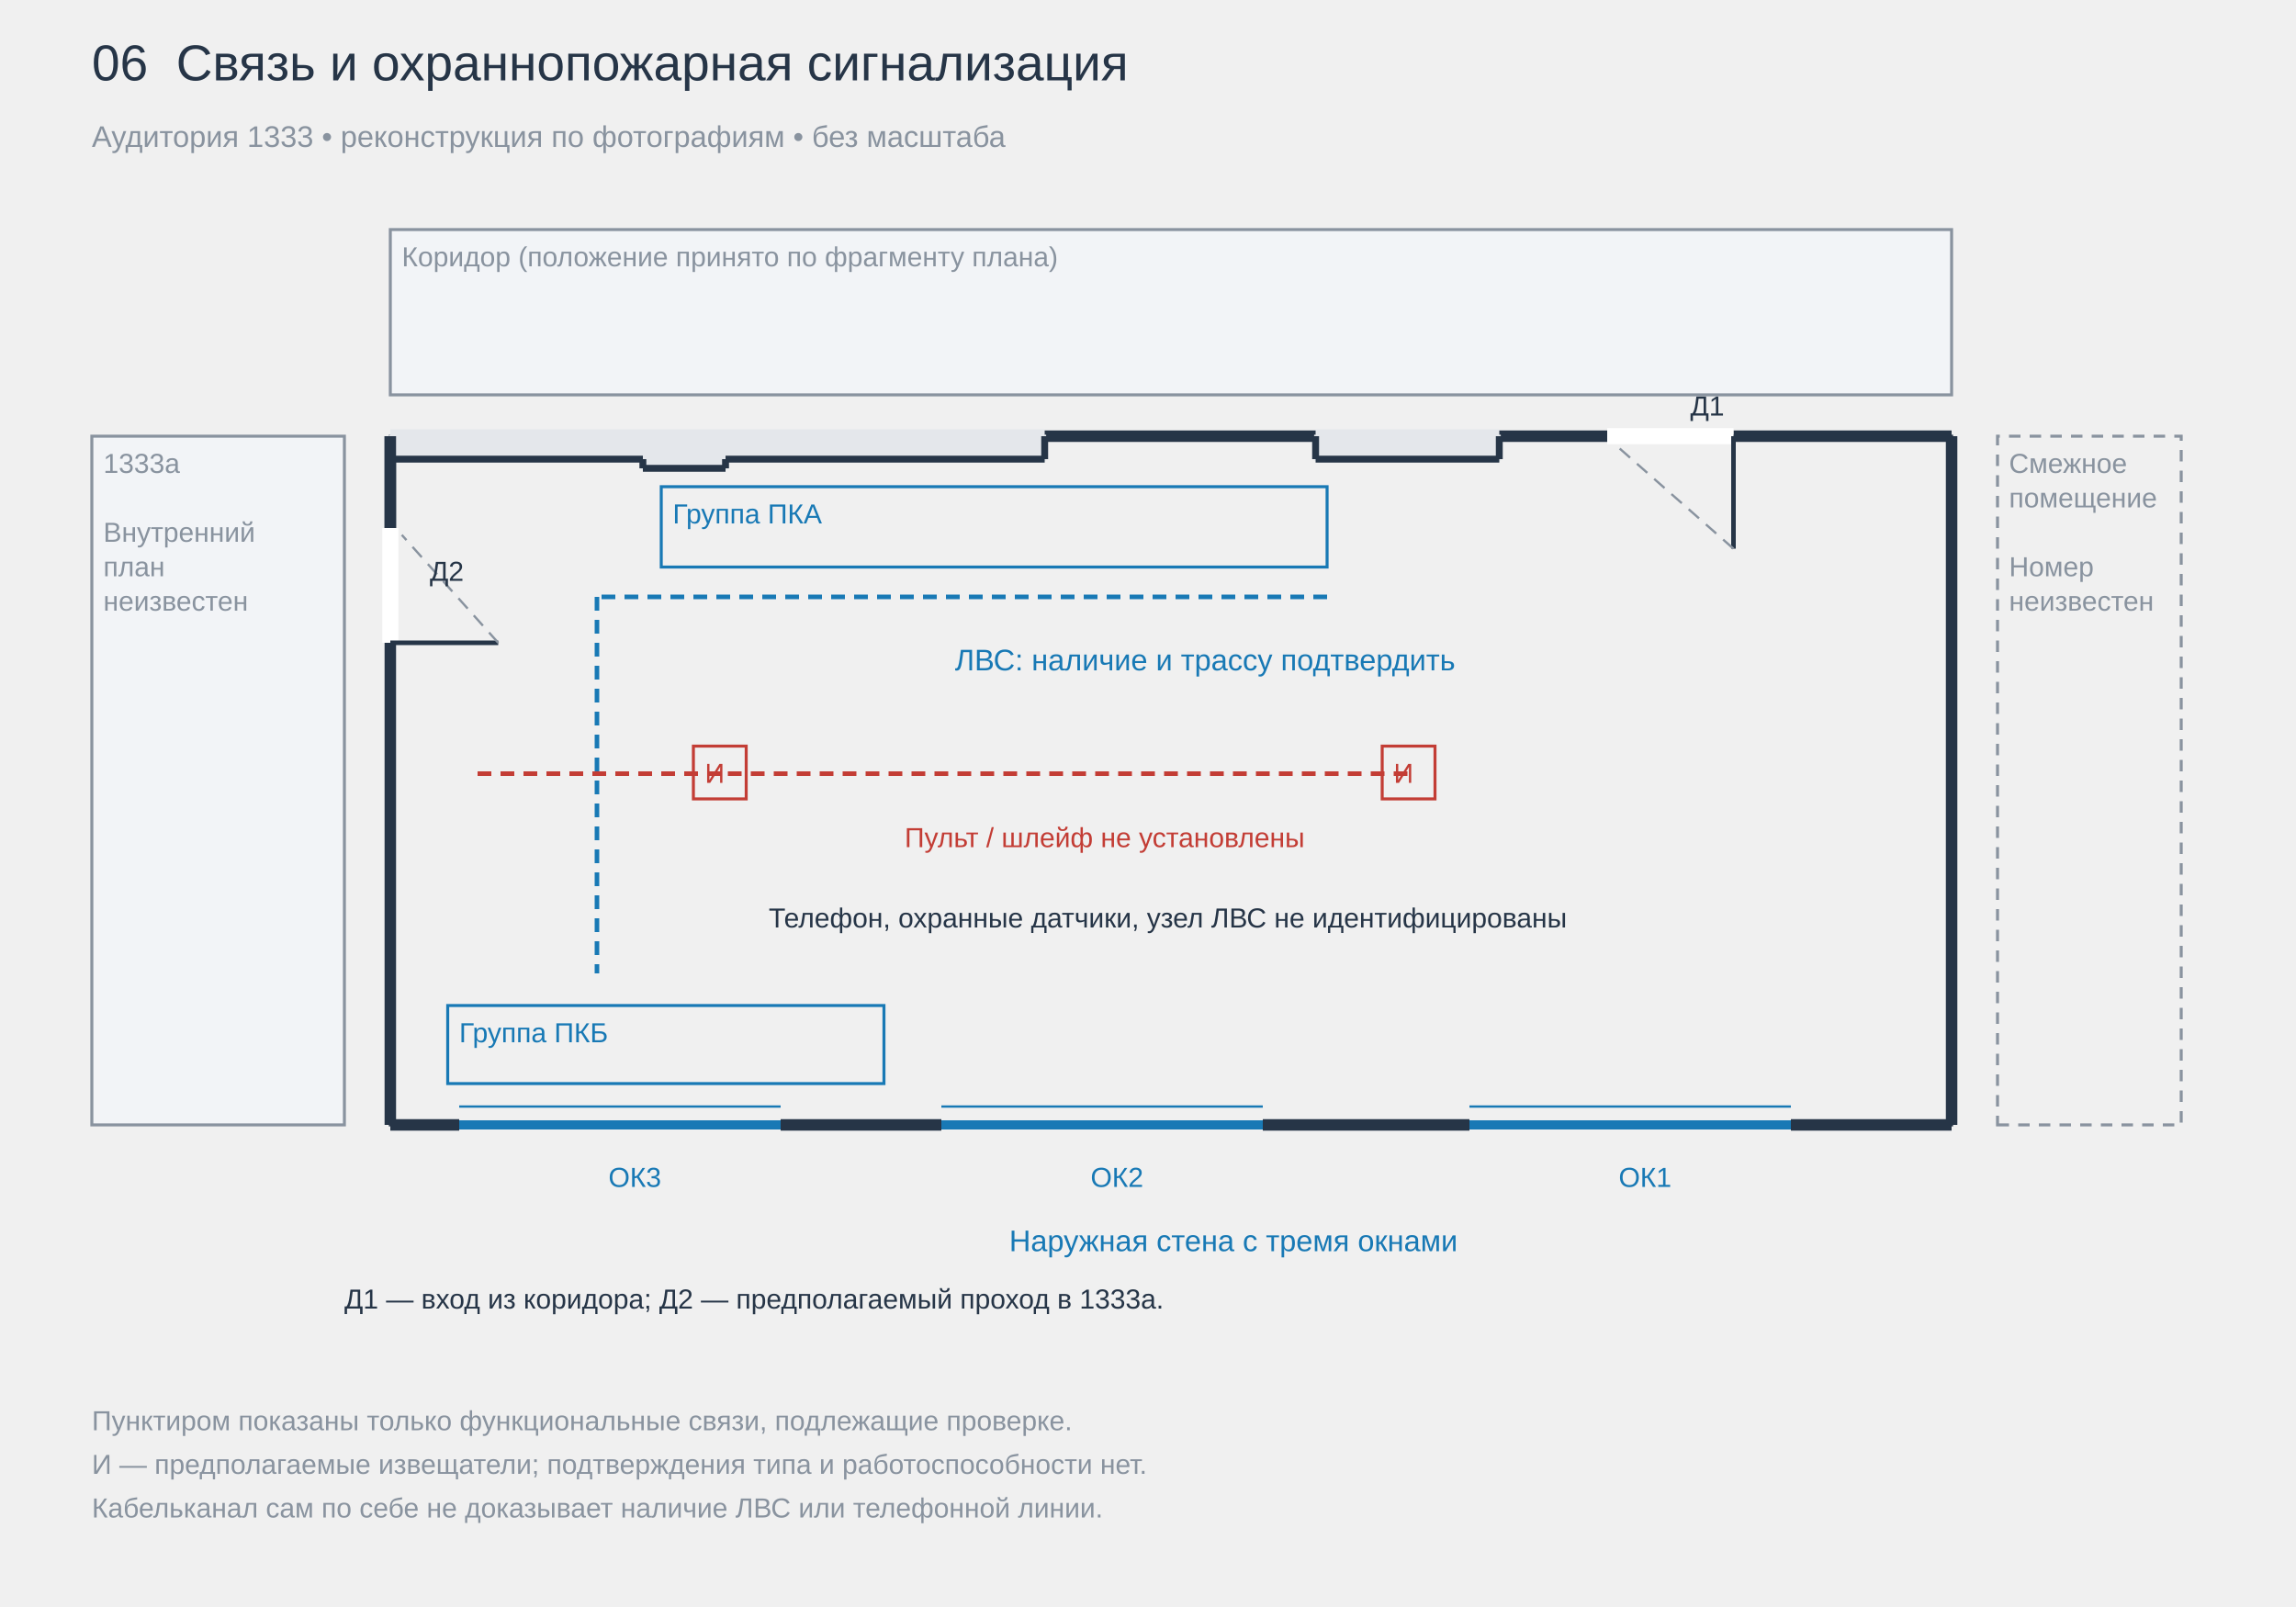
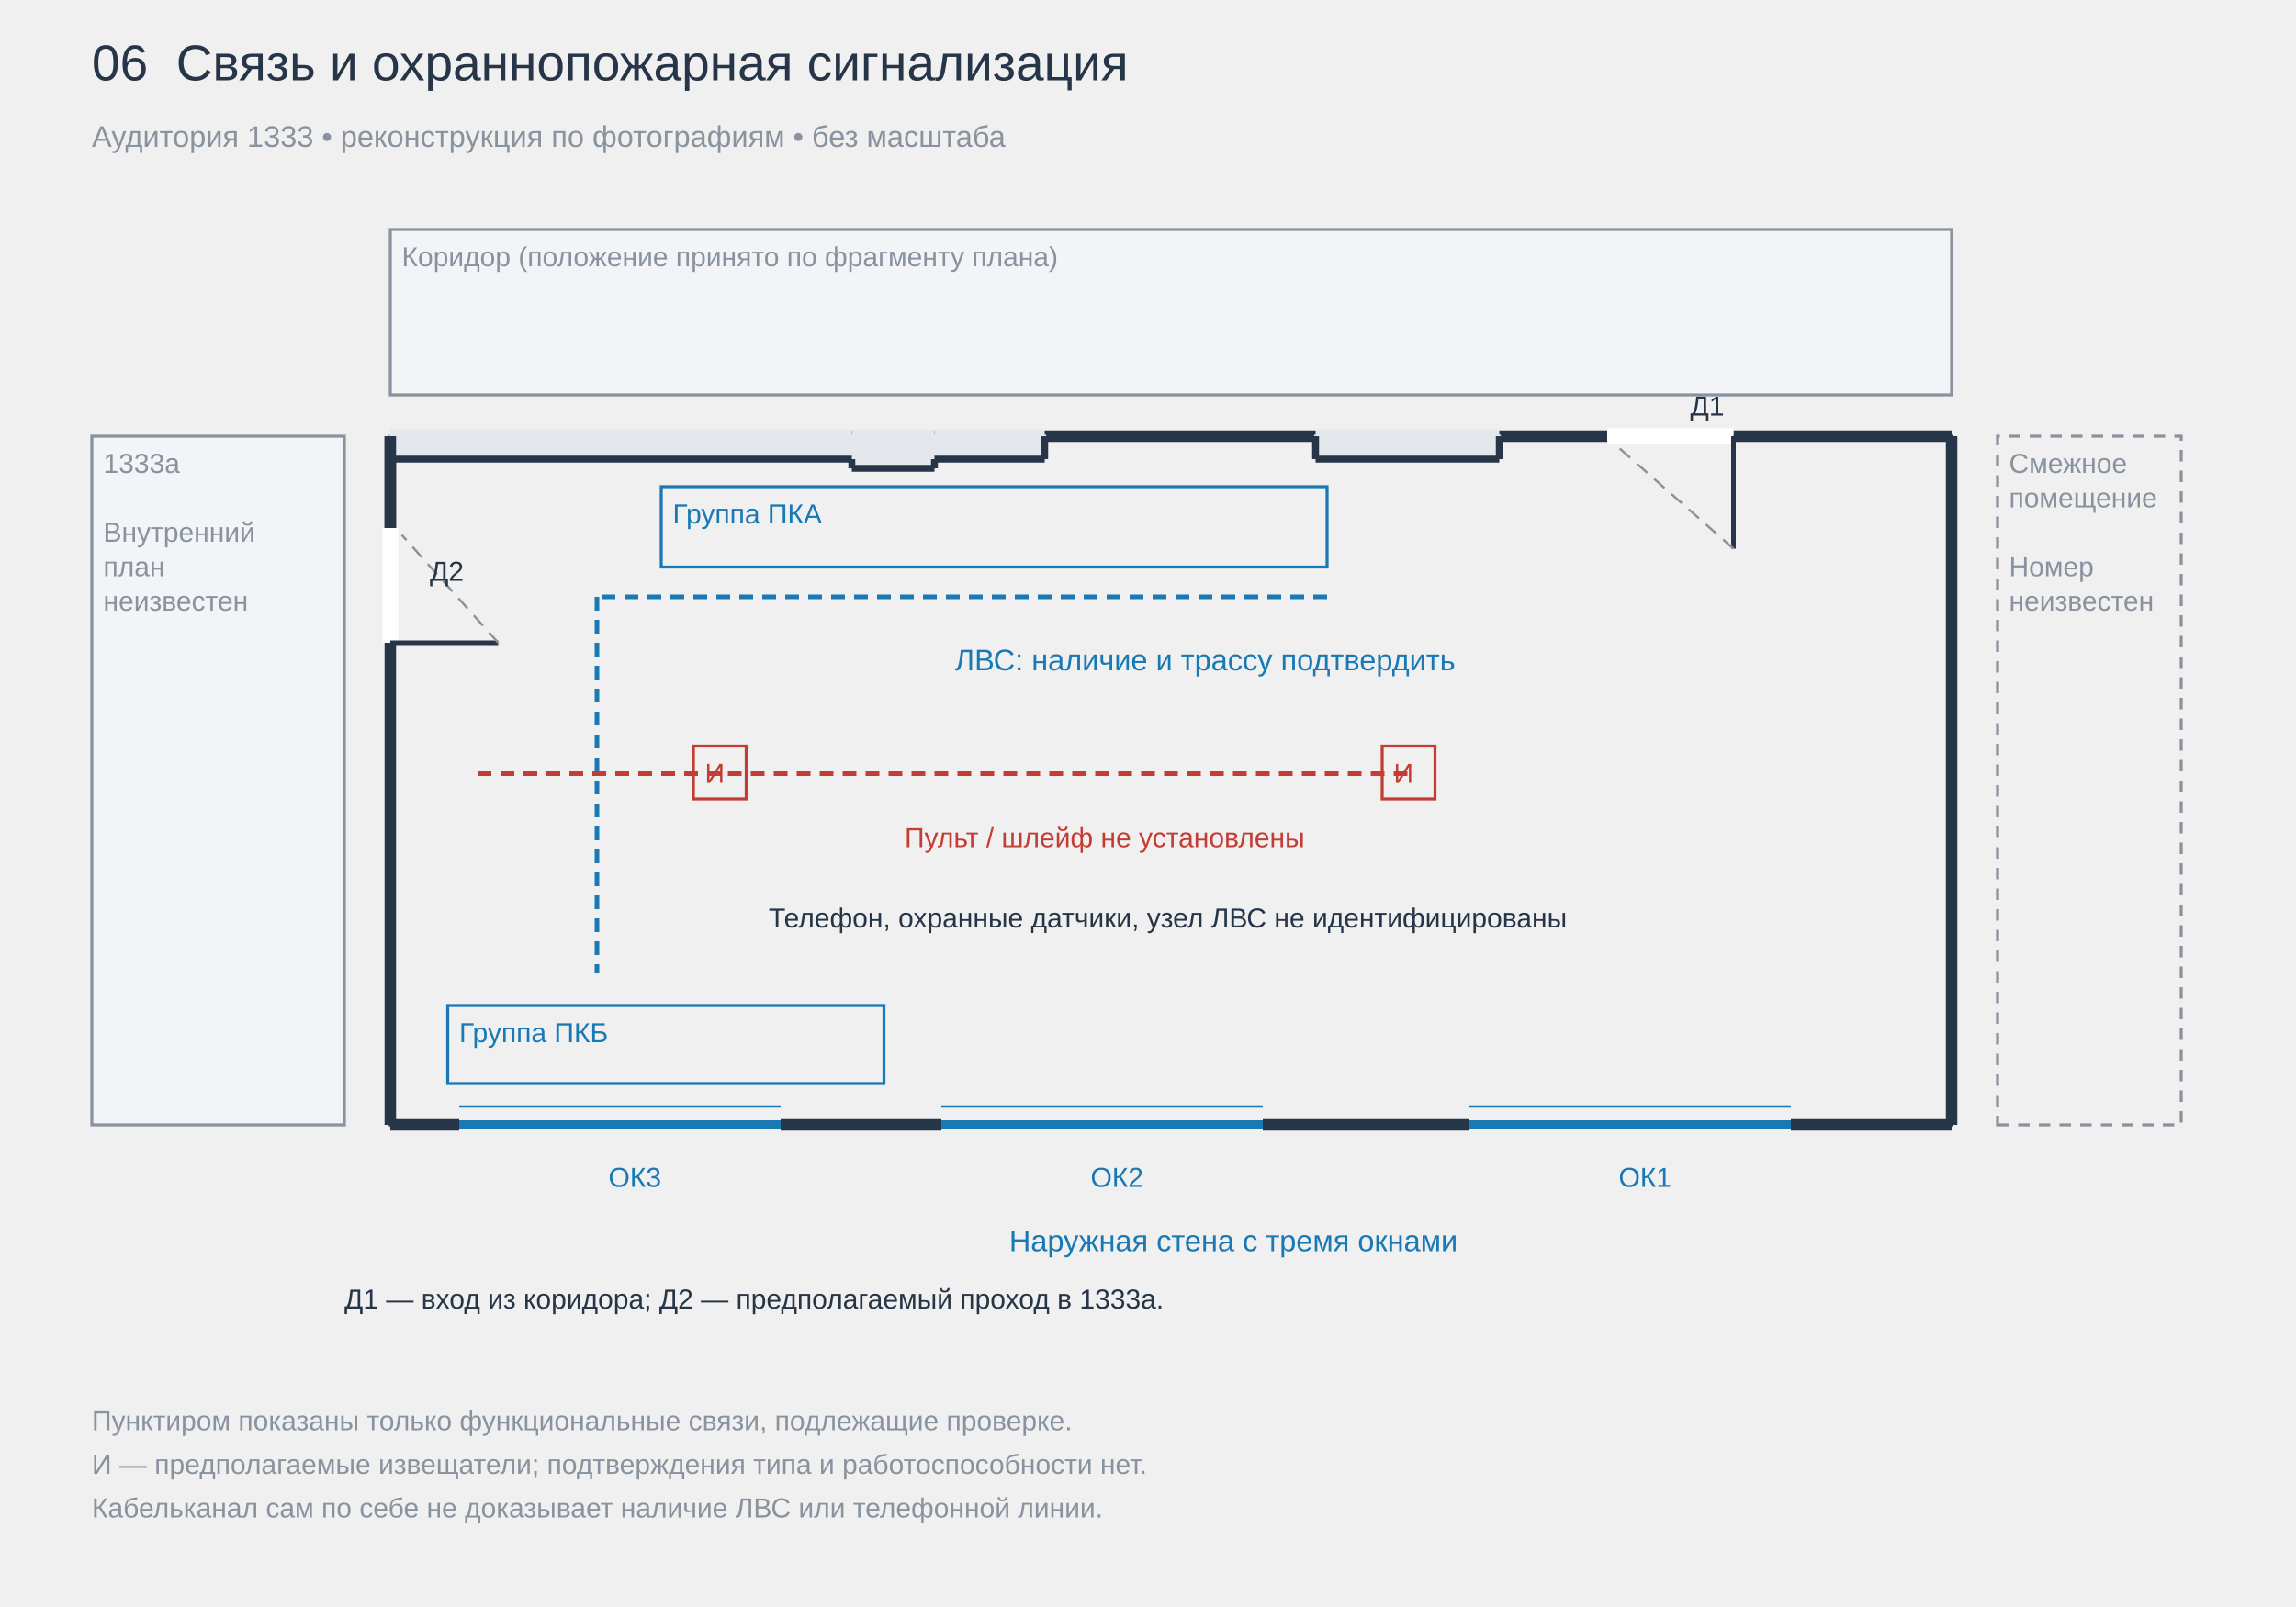
<svg xmlns="http://www.w3.org/2000/svg" version="1.1" width="1000" height="700" viewBox="0 0 1000 700">
  <text fill="#263547" xml:space="preserve" transform="matrix(1 0 -0 1 0 700)" font-size="22" font-family="Arial">
    <tspan y="-665" x="40 52.232 64.464 70.558 76.652 92.536 104.218 116.12 126.196 137.636 143.73 156.006 162.1 174.332 185.332 197.564 209.796 221.94 234.084 246.316 253.642 265.544 277.776 292.472 304.704 316.936 329.08 341.312 353.214 359.308 370.308 382.584 390.592 402.736 414.968 427.794 440.07 450.146 462.378 474.962 487.238">06  Связь и охранно­пожарная сигнализация</tspan>
  </text>
  <text fill="#89939f" xml:space="preserve" transform="matrix(1 0 -0 1 0 700)" font-size="13" font-family="Arial">
    <tspan y="-636" x="40 48.658 55.158 62.737 69.991 75.945 83.173 90.401 97.655 104.688 108.289 115.517 119.846 127.074 134.302 141.53 145.131 149.681 153.282 160.51 167.738 173.419 180.647 187.823 194.323 200.277 207.505 214.005 219.686 227.122 234.376 241.409 245.01 252.043 259.271 262.872 273.558 280.786 286.74 293.968 298.7 305.928 313.156 323.842 331.096 338.129 347.06 350.661 355.211 358.812 366.248 373.476 379.43 383.031 391.962 399.19 405.69 416.116 422.07 429.298 436.734">Аудитория 1­333 • реконструкция по фотографиям • без масштаба</tspan>
  </text>
  <path transform="matrix(1,0,0,-1,0,700)" d="M170 528H850V600H170Z" fill="#f2f4f7" />
  <path transform="matrix(1,0,0,-1,0,700)" stroke-width="1.3" stroke-linecap="butt" stroke-miterlimit="10" stroke-linejoin="miter" fill="none" stroke="#89939f" d="M170 528H850V600H170Z" />
  <text fill="#89939f" xml:space="preserve" transform="matrix(1 0 -0 1 0 700)" font-size="12" font-family="Arial">
    <tspan y="-584" x="175 181.984 188.656 195.328 202.024 209.02 215.692 222.364 225.688 229.684 236.176 242.848 249.844 256.516 264.532 271.204 277.828 284.524 291.196 294.52 301.012 307.684 314.38 321.004 327.496 332.992 339.664 342.988 349.48 356.152 359.476 369.34 376.012 382.684 387.052 395.296 401.968 408.592 414.088 420.088 423.412 429.904 436.9 443.572 450.196 456.868">Коридор (положение принято по фрагменту плана)</tspan>
  </text>
  <path transform="matrix(1,0,0,-1,0,700)" d="M40 210H150V510H40Z" fill="#f2f4f7" />
  <path transform="matrix(1,0,0,-1,0,700)" stroke-width="1.3" stroke-linecap="butt" stroke-miterlimit="10" stroke-linejoin="miter" fill="none" stroke="#89939f" d="M40 210H150V510H40Z" />
  <text fill="#89939f" xml:space="preserve" transform="matrix(1 0 -0 1 0 700)" font-size="12" font-family="Arial">
    <tspan y="-494" x="45 51.672 55.668 62.34 69.012 75.684">1­333а</tspan>
  </text>
  <text fill="#89939f" xml:space="preserve" transform="matrix(1 0 -0 1 0 700)" font-size="12" font-family="Arial">
    <tspan y="-464" x="45 52.992 59.616 65.616 71.112 77.784 84.456 91.08 97.704 104.4">Внутренний</tspan>
  </text>
  <text fill="#89939f" xml:space="preserve" transform="matrix(1 0 -0 1 0 700)" font-size="12" font-family="Arial">
    <tspan y="-449" x="45 51.492 58.488 65.16">план</tspan>
  </text>
  <text fill="#89939f" xml:space="preserve" transform="matrix(1 0 -0 1 0 700)" font-size="12" font-family="Arial">
    <tspan y="-434" x="45 51.624 58.296 64.992 70.488 76.86 83.532 89.532 95.028 101.7">неизвестен</tspan>
  </text>
  <path transform="matrix(1,0,0,-1,0,700)" stroke-width="1.3" stroke-linecap="butt" stroke-dasharray="5,4" stroke-miterlimit="10" stroke-linejoin="miter" fill="none" stroke="#89939f" d="M870 210H950V510H870Z" />
  <text fill="#89939f" xml:space="preserve" transform="matrix(1 0 -0 1 0 700)" font-size="12" font-family="Arial">
    <tspan y="-494" x="875 883.664 891.908 898.58 906.596 913.22 919.892">Смежное</tspan>
  </text>
  <text fill="#89939f" xml:space="preserve" transform="matrix(1 0 -0 1 0 700)" font-size="12" font-family="Arial">
    <tspan y="-479" x="875 881.492 888.164 896.408 903.08 912.944 919.616 926.24 932.936">помещение</tspan>
  </text>
  <text fill="#89939f" xml:space="preserve" transform="matrix(1 0 -0 1 0 700)" font-size="12" font-family="Arial">
    <tspan y="-449" x="875 883.664 890.336 898.58 905.252">Номер</tspan>
  </text>
  <text fill="#89939f" xml:space="preserve" transform="matrix(1 0 -0 1 0 700)" font-size="12" font-family="Arial">
    <tspan y="-434" x="875 881.624 888.296 894.992 900.488 906.86 913.532 919.532 925.028 931.7">неизвестен</tspan>
  </text>
  <path transform="matrix(1,0,0,-1,0,700)" stroke-width="1.3" stroke-linecap="butt" stroke-miterlimit="10" stroke-linejoin="miter" fill="none" stroke="#263547" d="M170 210H850V510H170Z" />
  <path transform="matrix(1,0,0,-1,0,700)" stroke-width="5" stroke-linecap="butt" stroke-miterlimit="10" stroke-linejoin="miter" fill="none" stroke="#263547" d="M850 510H755" />
  <path transform="matrix(1,0,0,-1,0,700)" stroke-width="5" stroke-linecap="butt" stroke-miterlimit="10" stroke-linejoin="miter" fill="none" stroke="#263547" d="M700 510H170" />
  <path transform="matrix(1,0,0,-1,0,700)" stroke-width="5" stroke-linecap="butt" stroke-miterlimit="10" stroke-linejoin="miter" fill="none" stroke="#263547" d="M850 510V210" />
  <path transform="matrix(1,0,0,-1,0,700)" stroke-width="5" stroke-linecap="butt" stroke-miterlimit="10" stroke-linejoin="miter" fill="none" stroke="#263547" d="M170 510V470" />
  <path transform="matrix(1,0,0,-1,0,700)" stroke-width="5" stroke-linecap="butt" stroke-miterlimit="10" stroke-linejoin="miter" fill="none" stroke="#263547" d="M170 420V210" />
  <path transform="matrix(1,0,0,-1,0,700)" stroke-width="5" stroke-linecap="butt" stroke-miterlimit="10" stroke-linejoin="miter" fill="none" stroke="#263547" d="M850 210H780" />
  <path transform="matrix(1,0,0,-1,0,700)" stroke-width="5" stroke-linecap="butt" stroke-miterlimit="10" stroke-linejoin="miter" fill="none" stroke="#263547" d="M640 210H550" />
  <path transform="matrix(1,0,0,-1,0,700)" stroke-width="5" stroke-linecap="butt" stroke-miterlimit="10" stroke-linejoin="miter" fill="none" stroke="#263547" d="M410 210H340" />
  <path transform="matrix(1,0,0,-1,0,700)" stroke-width="5" stroke-linecap="butt" stroke-miterlimit="10" stroke-linejoin="miter" fill="none" stroke="#263547" d="M200 210H170" />
  <path transform="matrix(1,0,0,-1,0,700)" stroke-width="7" stroke-linecap="butt" stroke-miterlimit="10" stroke-linejoin="miter" fill="none" stroke="#ffffff" d="M755 510H700" />
  <path transform="matrix(1,0,0,-1,0,700)" stroke-width="7" stroke-linecap="butt" stroke-miterlimit="10" stroke-linejoin="miter" fill="none" stroke="#ffffff" d="M170 470V420" />
  <path transform="matrix(1,0,0,-1,0,700)" stroke-width="2" stroke-linecap="butt" stroke-miterlimit="10" stroke-linejoin="miter" fill="none" stroke="#263547" d="M755 510V461" />
  <path transform="matrix(1,0,0,-1,0,700)" stroke-width="1" stroke-linecap="butt" stroke-dasharray="6,4" stroke-miterlimit="10" stroke-linejoin="miter" fill="none" stroke="#89939f" d="M755 461 705 505" />
  <text fill="#263547" xml:space="preserve" transform="matrix(1 0 -0 1 0 700)" font-size="12" font-family="Arial">
    <tspan y="-519" x="736.199 744.323">Д1</tspan>
  </text>
  <path transform="matrix(1,0,0,-1,0,700)" stroke-width="2" stroke-linecap="butt" stroke-miterlimit="10" stroke-linejoin="miter" fill="none" stroke="#263547" d="M170 420H217" />
  <path transform="matrix(1,0,0,-1,0,700)" stroke-width="1" stroke-linecap="butt" stroke-dasharray="6,4" stroke-miterlimit="10" stroke-linejoin="miter" fill="none" stroke="#89939f" d="M217 420 175 467" />
  <path transform="matrix(1,0,0,-1,0,700)" stroke-width="4" stroke-linecap="butt" stroke-miterlimit="10" stroke-linejoin="miter" fill="none" stroke="#1879b5" d="M780 210H640" />
  <path transform="matrix(1,0,0,-1,0,700)" stroke-width="1" stroke-linecap="butt" stroke-miterlimit="10" stroke-linejoin="miter" fill="none" stroke="#1879b5" d="M780 218H640" />
  <text fill="#1879b5" xml:space="preserve" transform="matrix(1 0 -0 1 0 700)" font-size="12" font-family="Arial">
    <tspan y="-183" x="705.002 714.326 721.31">ОК1</tspan>
  </text>
  <path transform="matrix(1,0,0,-1,0,700)" stroke-width="4" stroke-linecap="butt" stroke-miterlimit="10" stroke-linejoin="miter" fill="none" stroke="#1879b5" d="M550 210H410" />
  <path transform="matrix(1,0,0,-1,0,700)" stroke-width="1" stroke-linecap="butt" stroke-miterlimit="10" stroke-linejoin="miter" fill="none" stroke="#1879b5" d="M550 218H410" />
  <text fill="#1879b5" xml:space="preserve" transform="matrix(1 0 -0 1 0 700)" font-size="12" font-family="Arial">
    <tspan y="-183" x="475.002 484.326 491.31">ОК2</tspan>
  </text>
  <path transform="matrix(1,0,0,-1,0,700)" stroke-width="4" stroke-linecap="butt" stroke-miterlimit="10" stroke-linejoin="miter" fill="none" stroke="#1879b5" d="M340 210H200" />
  <path transform="matrix(1,0,0,-1,0,700)" stroke-width="1" stroke-linecap="butt" stroke-miterlimit="10" stroke-linejoin="miter" fill="none" stroke="#1879b5" d="M340 218H200" />
  <text fill="#1879b5" xml:space="preserve" transform="matrix(1 0 -0 1 0 700)" font-size="12" font-family="Arial">
    <tspan y="-183" x="265.002 274.326 281.31">ОК3</tspan>
  </text>
  <text fill="#1879b5" xml:space="preserve" transform="matrix(1 0 -0 1 0 700)" font-size="13" font-family="Arial">
    <tspan y="-155" x="439.549 448.935 456.163 463.391 469.891 478.575 485.751 492.979 500.012 503.613 510.113 516.067 523.295 530.471 537.699 541.3 547.8 551.401 557.355 564.583 571.811 580.742 587.775 591.376 598.605 604.285 611.462 618.69 627.621">Наружная стена с тремя окнами</tspan>
  </text>
  <path transform="matrix(1,0,0,-1,0,700)" d="M573 500H653V510H573Z" fill="#e4e7eb" />
  <path transform="matrix(1,0,0,-1,0,700)" stroke-width="1.3" stroke-linecap="butt" stroke-miterlimit="10" stroke-linejoin="miter" fill="none" stroke="#e4e7eb" d="M573 500H653V510H573Z" />
  <path transform="matrix(1,0,0,-1,0,700)" stroke-width="6" stroke-linecap="butt" stroke-miterlimit="10" stroke-linejoin="miter" fill="none" stroke="#e4e7eb" d="M653 510H573" />
-   <path transform="matrix(1,0,0,-1,0,700)" d="M316 500H455V510H316Z" fill="#e4e7eb" />
-   <path transform="matrix(1,0,0,-1,0,700)" stroke-width="1.3" stroke-linecap="butt" stroke-miterlimit="10" stroke-linejoin="miter" fill="none" stroke="#e4e7eb" d="M316 500H455V510H316Z" />
-   <path transform="matrix(1,0,0,-1,0,700)" stroke-width="6" stroke-linecap="butt" stroke-miterlimit="10" stroke-linejoin="miter" fill="none" stroke="#e4e7eb" d="M455 510H316" />
-   <path transform="matrix(1,0,0,-1,0,700)" d="M280 496H316V510H280Z" fill="#e4e7eb" />
-   <path transform="matrix(1,0,0,-1,0,700)" stroke-width="1.3" stroke-linecap="butt" stroke-miterlimit="10" stroke-linejoin="miter" fill="none" stroke="#e4e7eb" d="M280 496H316V510H280Z" />
-   <path transform="matrix(1,0,0,-1,0,700)" stroke-width="6" stroke-linecap="butt" stroke-miterlimit="10" stroke-linejoin="miter" fill="none" stroke="#e4e7eb" d="M316 510H280" />
-   <path transform="matrix(1,0,0,-1,0,700)" d="M170 500H280V510H170Z" fill="#e4e7eb" />
-   <path transform="matrix(1,0,0,-1,0,700)" stroke-width="1.3" stroke-linecap="butt" stroke-miterlimit="10" stroke-linejoin="miter" fill="none" stroke="#e4e7eb" d="M170 500H280V510H170Z" />
-   <path transform="matrix(1,0,0,-1,0,700)" stroke-width="6" stroke-linecap="butt" stroke-miterlimit="10" stroke-linejoin="miter" fill="none" stroke="#e4e7eb" d="M280 510H170" />
+   <path transform="matrix(1,0,0,-1,0,700)" d="M407 500H455V510H407Z" fill="#e4e7eb" />
+   <path transform="matrix(1,0,0,-1,0,700)" stroke-width="1.3" stroke-linecap="butt" stroke-miterlimit="10" stroke-linejoin="miter" fill="none" stroke="#e4e7eb" d="M407 500H455V510H407Z" />
+   <path transform="matrix(1,0,0,-1,0,700)" stroke-width="6" stroke-linecap="butt" stroke-miterlimit="10" stroke-linejoin="miter" fill="none" stroke="#e4e7eb" d="M455 510H407" />
+   <path transform="matrix(1,0,0,-1,0,700)" d="M371 496H407V510H371Z" fill="#e4e7eb" />
+   <path transform="matrix(1,0,0,-1,0,700)" stroke-width="1.3" stroke-linecap="butt" stroke-miterlimit="10" stroke-linejoin="miter" fill="none" stroke="#e4e7eb" d="M371 496H407V510H371Z" />
+   <path transform="matrix(1,0,0,-1,0,700)" stroke-width="6" stroke-linecap="butt" stroke-miterlimit="10" stroke-linejoin="miter" fill="none" stroke="#e4e7eb" d="M407 510H371" />
+   <path transform="matrix(1,0,0,-1,0,700)" d="M170 500H371V510H170Z" fill="#e4e7eb" />
+   <path transform="matrix(1,0,0,-1,0,700)" stroke-width="1.3" stroke-linecap="butt" stroke-miterlimit="10" stroke-linejoin="miter" fill="none" stroke="#e4e7eb" d="M170 500H371V510H170Z" />
+   <path transform="matrix(1,0,0,-1,0,700)" stroke-width="6" stroke-linecap="butt" stroke-miterlimit="10" stroke-linejoin="miter" fill="none" stroke="#e4e7eb" d="M371 510H170" />
  <path transform="matrix(1,0,0,-1,0,700)" stroke-width="3" stroke-linecap="butt" stroke-miterlimit="10" stroke-linejoin="miter" fill="none" stroke="#263547" d="M653 510V500" />
  <path transform="matrix(1,0,0,-1,0,700)" stroke-width="3" stroke-linecap="butt" stroke-miterlimit="10" stroke-linejoin="miter" fill="none" stroke="#263547" d="M653 500H573" />
  <path transform="matrix(1,0,0,-1,0,700)" stroke-width="3" stroke-linecap="butt" stroke-miterlimit="10" stroke-linejoin="miter" fill="none" stroke="#263547" d="M573 500V510" />
  <path transform="matrix(1,0,0,-1,0,700)" stroke-width="3" stroke-linecap="butt" stroke-miterlimit="10" stroke-linejoin="miter" fill="none" stroke="#263547" d="M455 510V500" />
-   <path transform="matrix(1,0,0,-1,0,700)" stroke-width="3" stroke-linecap="butt" stroke-miterlimit="10" stroke-linejoin="miter" fill="none" stroke="#263547" d="M455 500H316" />
-   <path transform="matrix(1,0,0,-1,0,700)" stroke-width="3" stroke-linecap="butt" stroke-miterlimit="10" stroke-linejoin="miter" fill="none" stroke="#263547" d="M316 500V496" />
-   <path transform="matrix(1,0,0,-1,0,700)" stroke-width="3" stroke-linecap="butt" stroke-miterlimit="10" stroke-linejoin="miter" fill="none" stroke="#263547" d="M316 496H280" />
-   <path transform="matrix(1,0,0,-1,0,700)" stroke-width="3" stroke-linecap="butt" stroke-miterlimit="10" stroke-linejoin="miter" fill="none" stroke="#263547" d="M280 496V500" />
-   <path transform="matrix(1,0,0,-1,0,700)" stroke-width="3" stroke-linecap="butt" stroke-miterlimit="10" stroke-linejoin="miter" fill="none" stroke="#263547" d="M280 500H170" />
+   <path transform="matrix(1,0,0,-1,0,700)" stroke-width="3" stroke-linecap="butt" stroke-miterlimit="10" stroke-linejoin="miter" fill="none" stroke="#263547" d="M455 500H407" />
+   <path transform="matrix(1,0,0,-1,0,700)" stroke-width="3" stroke-linecap="butt" stroke-miterlimit="10" stroke-linejoin="miter" fill="none" stroke="#263547" d="M407 500V496" />
+   <path transform="matrix(1,0,0,-1,0,700)" stroke-width="3" stroke-linecap="butt" stroke-miterlimit="10" stroke-linejoin="miter" fill="none" stroke="#263547" d="M407 496H371" />
+   <path transform="matrix(1,0,0,-1,0,700)" stroke-width="3" stroke-linecap="butt" stroke-miterlimit="10" stroke-linejoin="miter" fill="none" stroke="#263547" d="M371 496V500" />
+   <path transform="matrix(1,0,0,-1,0,700)" stroke-width="3" stroke-linecap="butt" stroke-miterlimit="10" stroke-linejoin="miter" fill="none" stroke="#263547" d="M371 500H170" />
  <path transform="matrix(1,0,0,-1,0,700)" stroke-width="5" stroke-linecap="butt" stroke-miterlimit="10" stroke-linejoin="miter" fill="none" stroke="#263547" d="M170 510V470" />
  <text fill="#263547" xml:space="preserve" transform="matrix(1 0 -0 1 0 700)" font-size="12" font-family="Arial">
    <tspan y="-447" x="187.199 195.323">Д2</tspan>
  </text>
  <text fill="#263547" xml:space="preserve" transform="matrix(1 0 -0 1 0 700)" font-size="12" font-family="Arial">
    <tspan y="-130" x="150 158.124 164.796 168.12 180.12 183.444 189.816 195.816 202.488 209.484 212.808 219.504 225 228.324 233.568 240.24 246.912 253.608 260.604 267.276 273.948 280.62 283.944 287.268 295.392 302.064 305.388 317.388 320.712 327.204 333.876 340.548 347.544 354.036 360.708 367.704 374.376 378.744 385.416 392.088 400.332 408.948 415.644 418.968 425.46 432.132 438.804 444.804 451.476 458.472 461.796 468.168 471.492 478.164 482.16 488.832 495.504 502.176 508.848">Д1 — вход из коридора; Д2 — предполагаемый проход в 1­333а.</tspan>
  </text>
  <path transform="matrix(1,0,0,-1,0,700)" stroke-width="1.3" stroke-linecap="butt" stroke-miterlimit="10" stroke-linejoin="miter" fill="none" stroke="#1879b5" d="M288 453H578V488H288Z" />
  <text fill="#1879b5" xml:space="preserve" transform="matrix(1 0 -0 1 0 700)" font-size="12" font-family="Arial">
    <tspan y="-472" x="293 299.492 306.164 312.164 318.656 325.148 331.82 335.144 343.76 350.744 354.74">Группа ПК­A</tspan>
  </text>
  <path transform="matrix(1,0,0,-1,0,700)" stroke-width="1.3" stroke-linecap="butt" stroke-miterlimit="10" stroke-linejoin="miter" fill="none" stroke="#1879b5" d="M195 228H385V262H195Z" />
  <text fill="#1879b5" xml:space="preserve" transform="matrix(1 0 -0 1 0 700)" font-size="12" font-family="Arial">
    <tspan y="-246" x="200 206.492 213.164 219.164 225.656 232.148 238.82 242.144 250.76 257.744 261.74">Группа ПК­Б</tspan>
  </text>
  <path transform="matrix(1,0,0,-1,0,700)" stroke-width="2" stroke-linecap="butt" stroke-dasharray="6,4" stroke-miterlimit="10" stroke-linejoin="miter" fill="none" stroke="#1879b5" d="M578 440H260" />
  <path transform="matrix(1,0,0,-1,0,700)" stroke-width="2" stroke-linecap="butt" stroke-dasharray="6,4" stroke-miterlimit="10" stroke-linejoin="miter" fill="none" stroke="#1879b5" d="M260 440V276" />
  <text fill="#1879b5" xml:space="preserve" transform="matrix(1 0 -0 1 0 700)" font-size="13" font-family="Arial">
    <tspan y="-408" x="415.904 424.432 433.09 442.476 446.077 449.678 456.854 464.082 471.661 478.915 485.675 492.929 500.157 503.758 511.012 514.613 520.567 527.795 535.023 541.523 548.023 554.523 558.124 565.157 572.385 579.964 585.918 592.821 600.049 607.277 614.856 622.111 628.064">ЛВС: наличие и трассу подтвердить</tspan>
  </text>
  <path transform="matrix(1,0,0,-1,0,700)" stroke-width="1.3" stroke-linecap="butt" stroke-miterlimit="10" stroke-linejoin="miter" fill="none" stroke="#c33d35" d="M602 352H625V375H602Z" />
  <text fill="#c33d35" xml:space="preserve" transform="matrix(1 0 -0 1 0 700)" font-size="12" font-family="Arial">
    <tspan y="-359" x="607">И</tspan>
  </text>
  <path transform="matrix(1,0,0,-1,0,700)" stroke-width="1.3" stroke-linecap="butt" stroke-miterlimit="10" stroke-linejoin="miter" fill="none" stroke="#c33d35" d="M302 352H325V375H302Z" />
  <text fill="#c33d35" xml:space="preserve" transform="matrix(1 0 -0 1 0 700)" font-size="12" font-family="Arial">
    <tspan y="-359" x="307">И</tspan>
  </text>
  <path transform="matrix(1,0,0,-1,0,700)" stroke-width="2" stroke-linecap="butt" stroke-dasharray="6,4" stroke-miterlimit="10" stroke-linejoin="miter" fill="none" stroke="#c33d35" d="M613 363H314" />
  <path transform="matrix(1,0,0,-1,0,700)" stroke-width="2" stroke-linecap="butt" stroke-dasharray="6,4" stroke-miterlimit="10" stroke-linejoin="miter" fill="none" stroke="#c33d35" d="M314 363H204" />
  <text fill="#c33d35" xml:space="preserve" transform="matrix(1 0 -0 1 0 700)" font-size="12" font-family="Arial">
    <tspan y="-331" x="394.002 402.618 408.618 415.614 421.854 427.35 430.674 433.998 437.322 446.946 453.942 460.614 467.31 477.174 480.498 487.122 493.794 497.118 503.118 509.118 514.614 521.286 527.91 534.582 540.954 547.95 554.622 561.246">Пульт / шлейф не установлены</tspan>
  </text>
  <text fill="#263547" xml:space="preserve" transform="matrix(1 0 -0 1 0 700)" font-size="12" font-family="Arial">
    <tspan y="-296" x="334.791 342.111 348.783 355.779 362.451 372.315 378.987 385.611 388.935 392.259 398.931 404.931 411.603 418.275 424.899 431.523 440.139 446.811 450.135 457.131 463.803 469.299 475.539 482.235 487.479 494.175 497.499 500.823 506.823 512.319 518.991 525.987 529.311 537.183 545.175 553.839 557.163 563.787 570.459 573.783 580.479 587.475 594.147 600.771 606.267 612.963 622.827 629.523 636.387 643.083 649.755 656.427 662.799 669.471 676.095">Телефон, охранные датчики, узел ЛВС не идентифицированы</tspan>
  </text>
  <text fill="#89939f" xml:space="preserve" transform="matrix(1 0 -0 1 0 700)" font-size="12" font-family="Arial">
    <tspan y="-77" x="40 48.616 54.616 61.24 66.484 71.98 78.676 85.348 92.02 100.264 103.588 110.08 116.752 121.996 128.668 134.164 140.836 147.46 156.076 159.4 164.896 171.568 178.564 184.804 190.048 196.72 200.044 209.908 215.908 222.532 227.776 234.64 241.336 248.008 254.632 261.304 268.3 274.54 281.164 289.78 296.452 299.776 305.776 312.148 318.64 324.136 330.832 334.156 337.48 343.972 350.644 357.64 364.636 371.308 379.324 385.996 395.86 402.556 409.228 412.552 419.044 425.716 432.388 438.76 445.432 452.104 457.348 464.02">Пунктиром показаны только функциональные связи, подлежащие проверке.</tspan>
  </text>
  <text fill="#89939f" xml:space="preserve" transform="matrix(1 0 -0 1 0 700)" font-size="12" font-family="Arial">
    <tspan y="-58" x="40 48.616 51.94 63.94 67.264 73.756 80.428 87.1 94.096 100.588 107.26 114.256 120.928 125.296 131.968 138.64 146.884 155.5 162.172 165.496 172.192 177.688 184.06 190.732 200.596 207.268 212.764 219.436 226.432 233.128 236.452 239.776 246.268 252.94 259.936 265.432 271.804 278.476 285.148 293.164 300.16 306.832 313.456 320.152 326.644 329.968 335.464 342.16 348.652 355.324 358.648 365.344 368.668 375.34 382.012 388.876 395.548 401.044 407.716 413.716 420.208 426.88 432.88 439.552 446.416 453.04 459.712 465.712 471.208 477.904 481.228 487.852 494.524 500.02">И — предполагаемые извещатели; подтверждения типа и работоспособности нет.</tspan>
  </text>
  <text fill="#89939f" xml:space="preserve" transform="matrix(1 0 -0 1 0 700)" font-size="12" font-family="Arial">
    <tspan y="-39" x="40 46.984 53.656 60.52 67.192 74.188 80.428 84.424 89.668 96.34 102.964 109.636 116.632 119.956 125.956 132.628 140.872 144.196 150.688 157.36 160.684 166.684 173.356 180.22 186.892 190.216 196.84 203.512 206.836 213.832 220.504 225.748 232.42 237.916 246.532 252.904 259.576 266.248 271.744 275.068 281.692 288.364 295.36 302.056 308.296 314.992 321.664 324.988 332.86 340.852 349.516 352.84 359.536 366.532 373.228 376.552 382.048 388.72 395.716 402.388 412.252 418.924 425.548 432.172 438.844 445.54 448.864 455.86 462.556 469.18 475.876 482.572">Кабель­канал сам по себе не доказывает наличие ЛВС или телефонной линии.</tspan>
  </text>
</svg>
